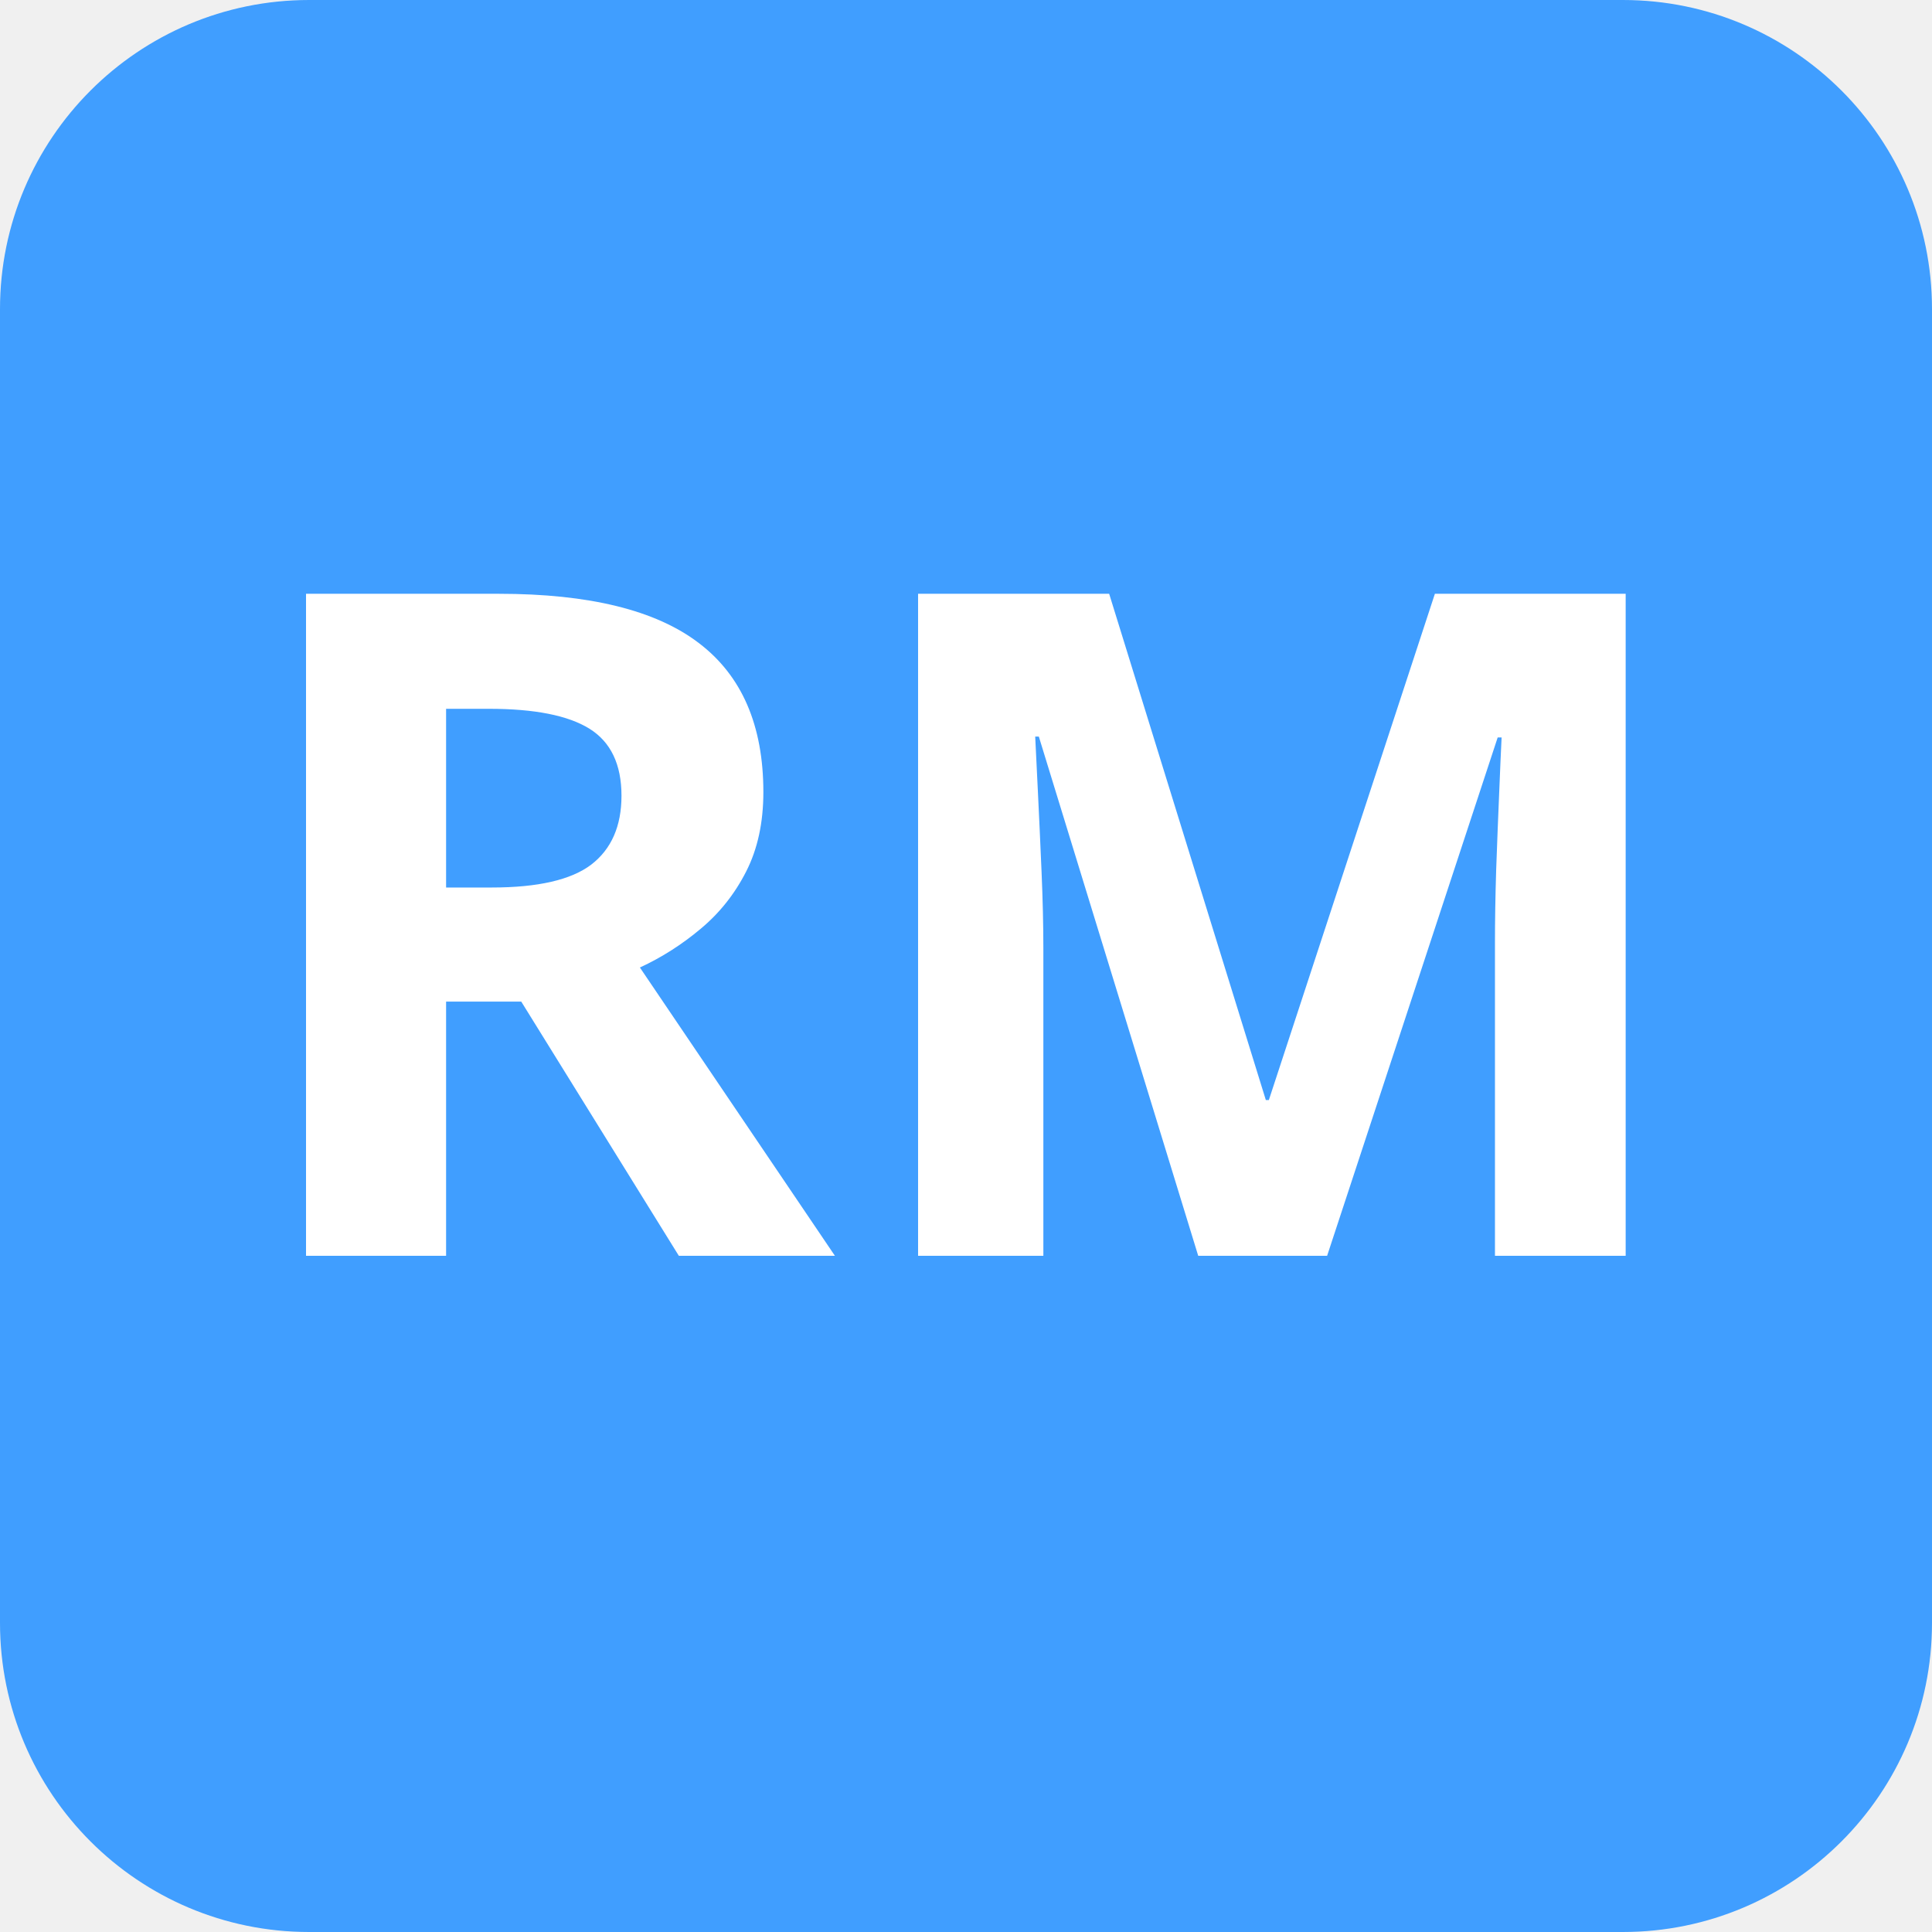
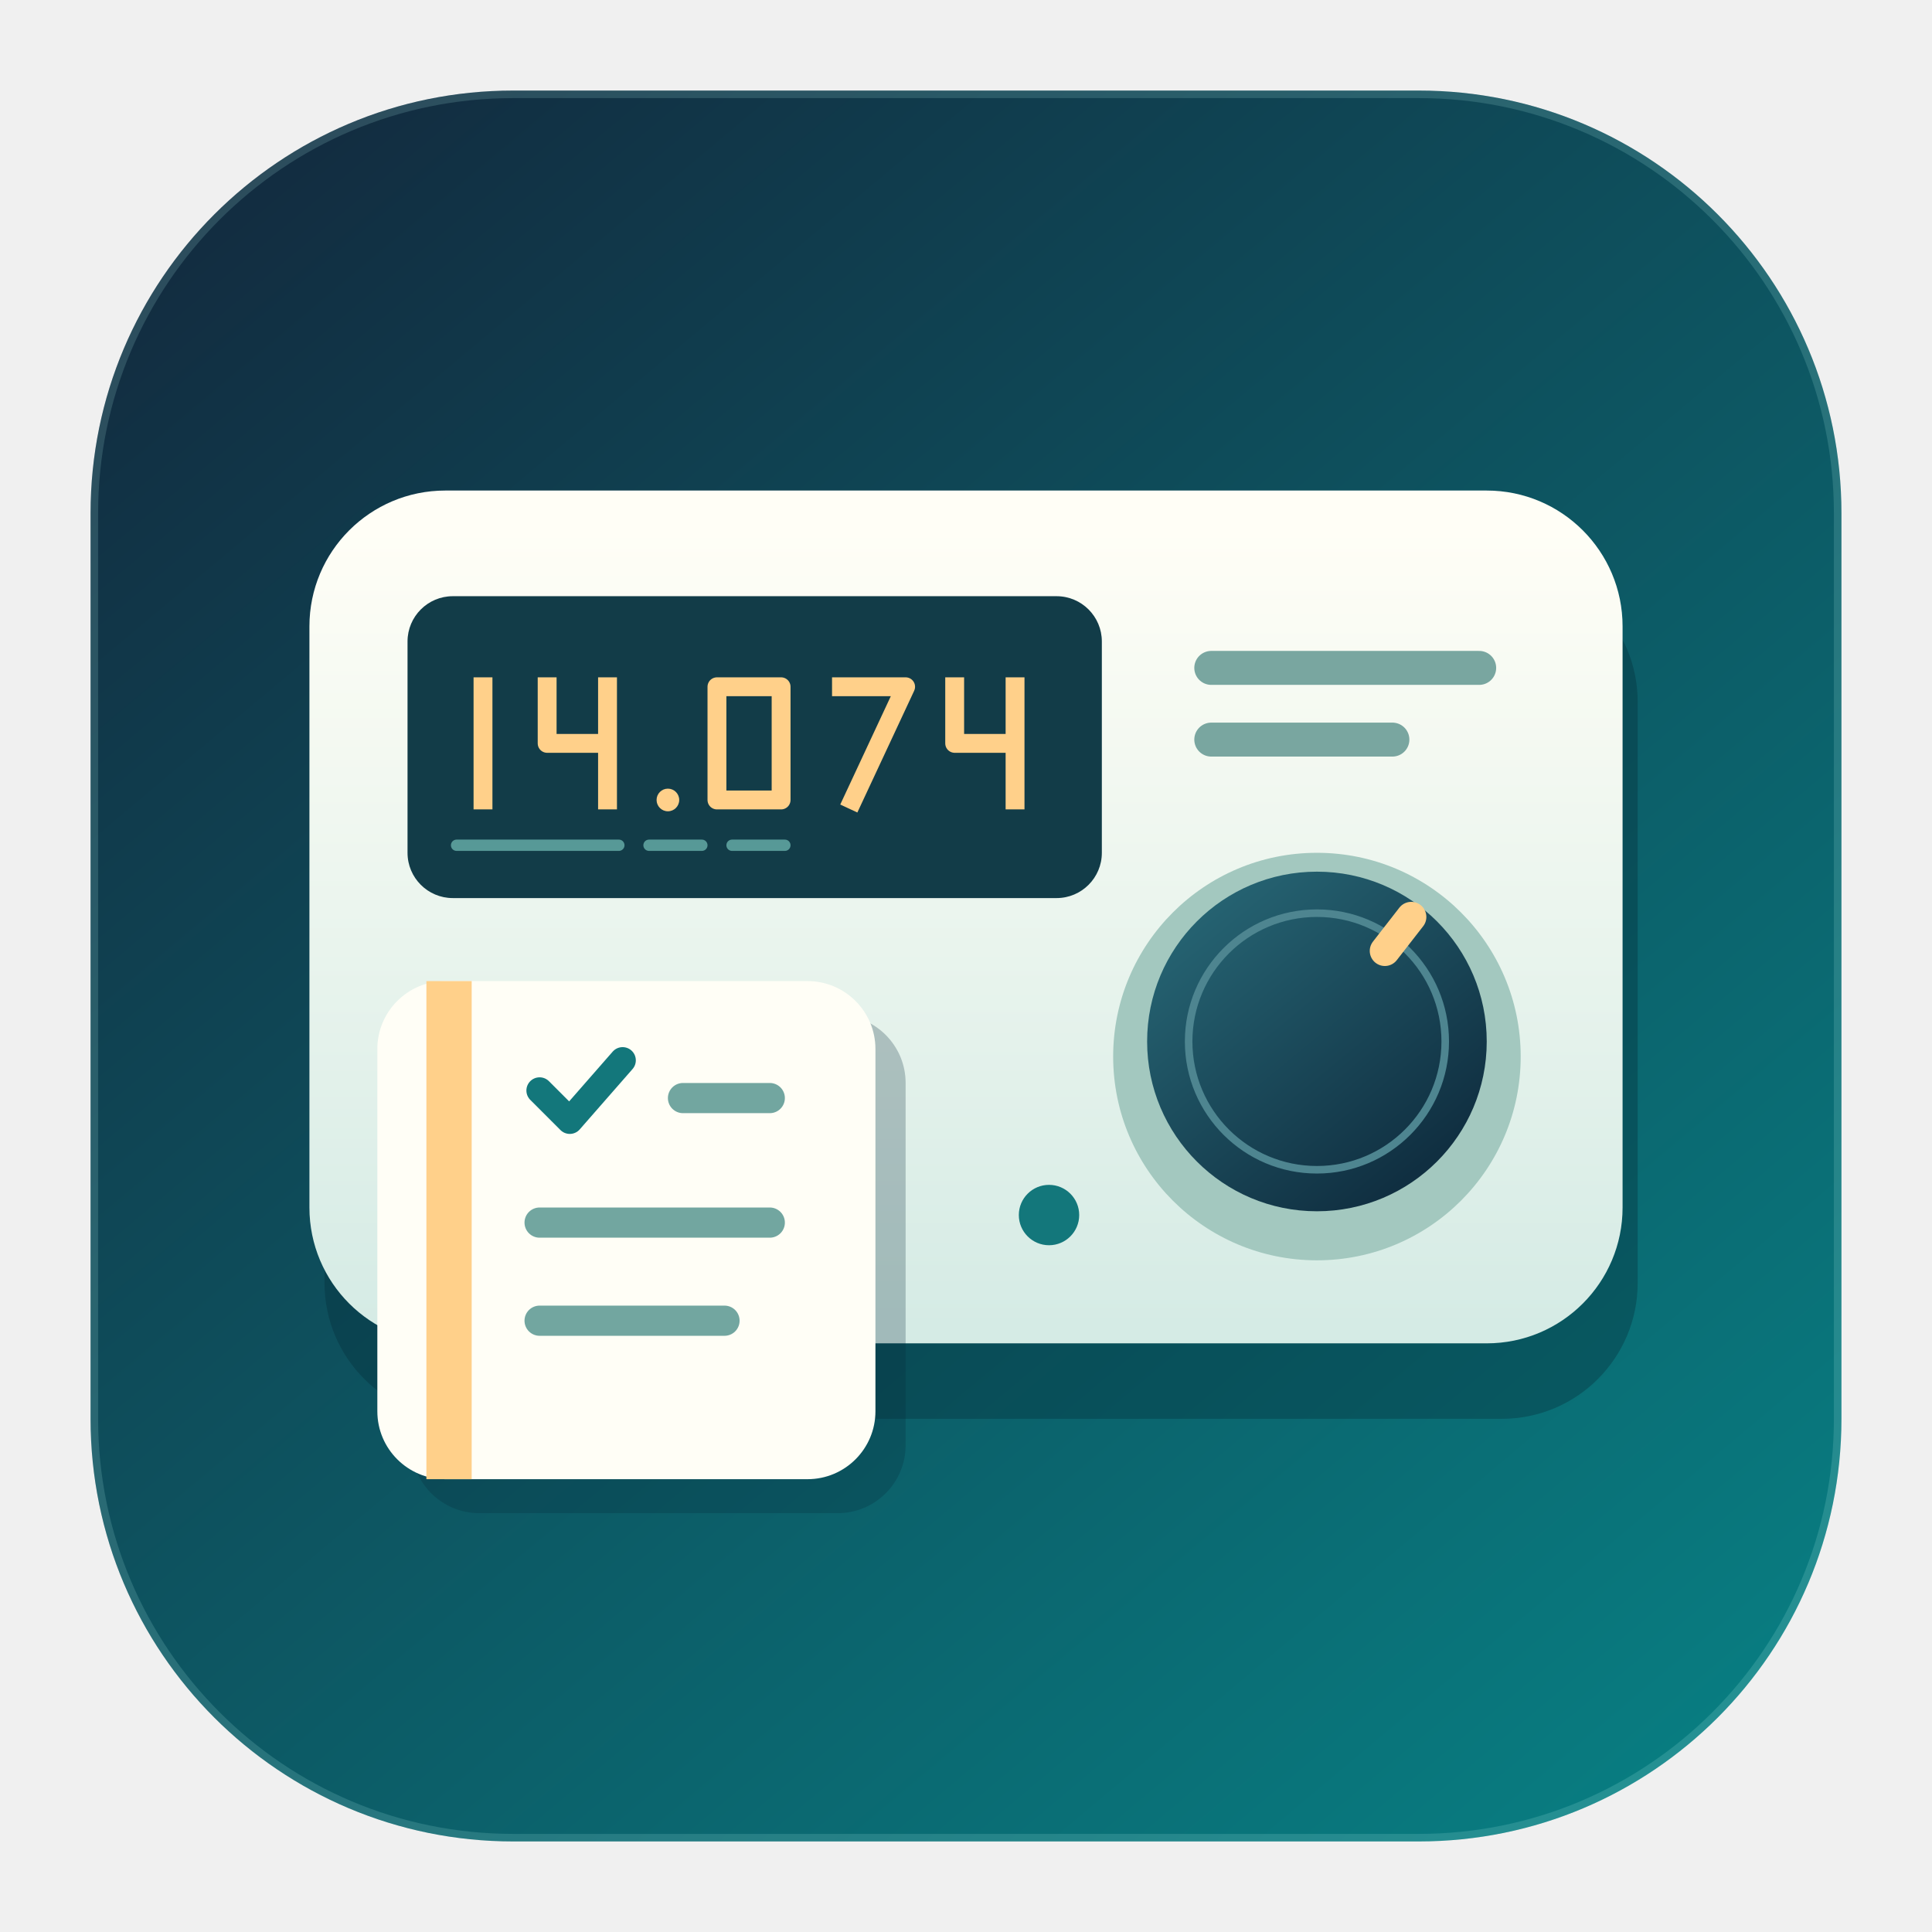
- <svg xmlns="http://www.w3.org/2000/svg" viewBox="0 0 100 100">
-   <rect width="100" height="100" rx="16" fill="#409eff" />
-   <text x="50" y="65" text-anchor="middle" font-size="48" fill="white" font-family="sans-serif" font-weight="bold">RM</text>
+ <svg xmlns="http://www.w3.org/2000/svg" width="512" height="512" viewBox="0 0 512 512" fill="none">
+   <defs>
+     <linearGradient id="tile" x1="72" y1="40" x2="448" y2="488" gradientUnits="userSpaceOnUse">
+       <stop stop-color="#122C40" />
+       <stop offset="1" stop-color="#087F83" />
+     </linearGradient>
+     <linearGradient id="panel" x1="256" y1="140" x2="256" y2="352" gradientUnits="userSpaceOnUse">
+       <stop stop-color="#FFFEF6" />
+       <stop offset="1" stop-color="#D5EBE5" />
+     </linearGradient>
+     <linearGradient id="dial" x1="322" y1="240" x2="378" y2="308" gradientUnits="userSpaceOnUse">
+       <stop stop-color="#256271" />
+       <stop offset="1" stop-color="#102F41" />
+     </linearGradient>
+   </defs>
+   <rect x="24" y="24" width="464" height="464" rx="112" fill="url(#tile)" />
+   <rect x="25" y="25" width="462" height="462" rx="111" stroke="#B7F9ED" stroke-opacity=".16" stroke-width="2" />
+   <rect x="86" y="150" width="348" height="226" rx="36" fill="#052B38" fill-opacity=".35" />
+   <rect x="82" y="130" width="348" height="226" rx="36" fill="url(#panel)" />
+   <rect x="108" y="158" width="184" height="80" rx="12" fill="#123C48" />
+   <g stroke="#FFD08A" stroke-width="5" stroke-linecap="square" stroke-linejoin="round">
+     <path d="M128 182V212M145 182V197H161M161 182V212M190 182H207V212H190ZM223 182H240L226 212M253 182V197H269M269 182V212" />
+   </g>
+   <circle cx="177" cy="212" r="3" fill="#FFD08A" />
+   <path d="M121 224H164M172 224H186M194 224H208" stroke="#579997" stroke-width="3" stroke-linecap="round" />
+   <path d="M321 177H392M321 196H369" stroke="#79A6A0" stroke-width="9" stroke-linecap="round" />
+   <circle cx="349" cy="280" r="54" fill="#A3C8BF" />
+   <circle cx="349" cy="276" r="45" fill="url(#dial)" />
+   <circle cx="349" cy="276" r="34" stroke="#4E8590" stroke-width="2" />
+   <path d="M367 252L374 243" stroke="#FFD08A" stroke-width="8" stroke-linecap="round" />
+   <circle cx="278" cy="322" r="8" fill="#13777B" />
+   <rect x="109" y="269" width="131" height="132" rx="18" fill="#052B38" fill-opacity=".25" />
+   <rect x="100" y="260" width="132" height="132" rx="18" fill="#FFFEF6" />
+   <path d="M119 260V392" stroke="#FFD08A" stroke-width="12" />
+   <path d="M143 289L151 297L165 281" stroke="#13777B" stroke-width="7" stroke-linecap="round" stroke-linejoin="round" />
+   <path d="M181 291H204M143 324H204M143 350H192" stroke="#72A6A0" stroke-width="8" stroke-linecap="round" />
</svg>
